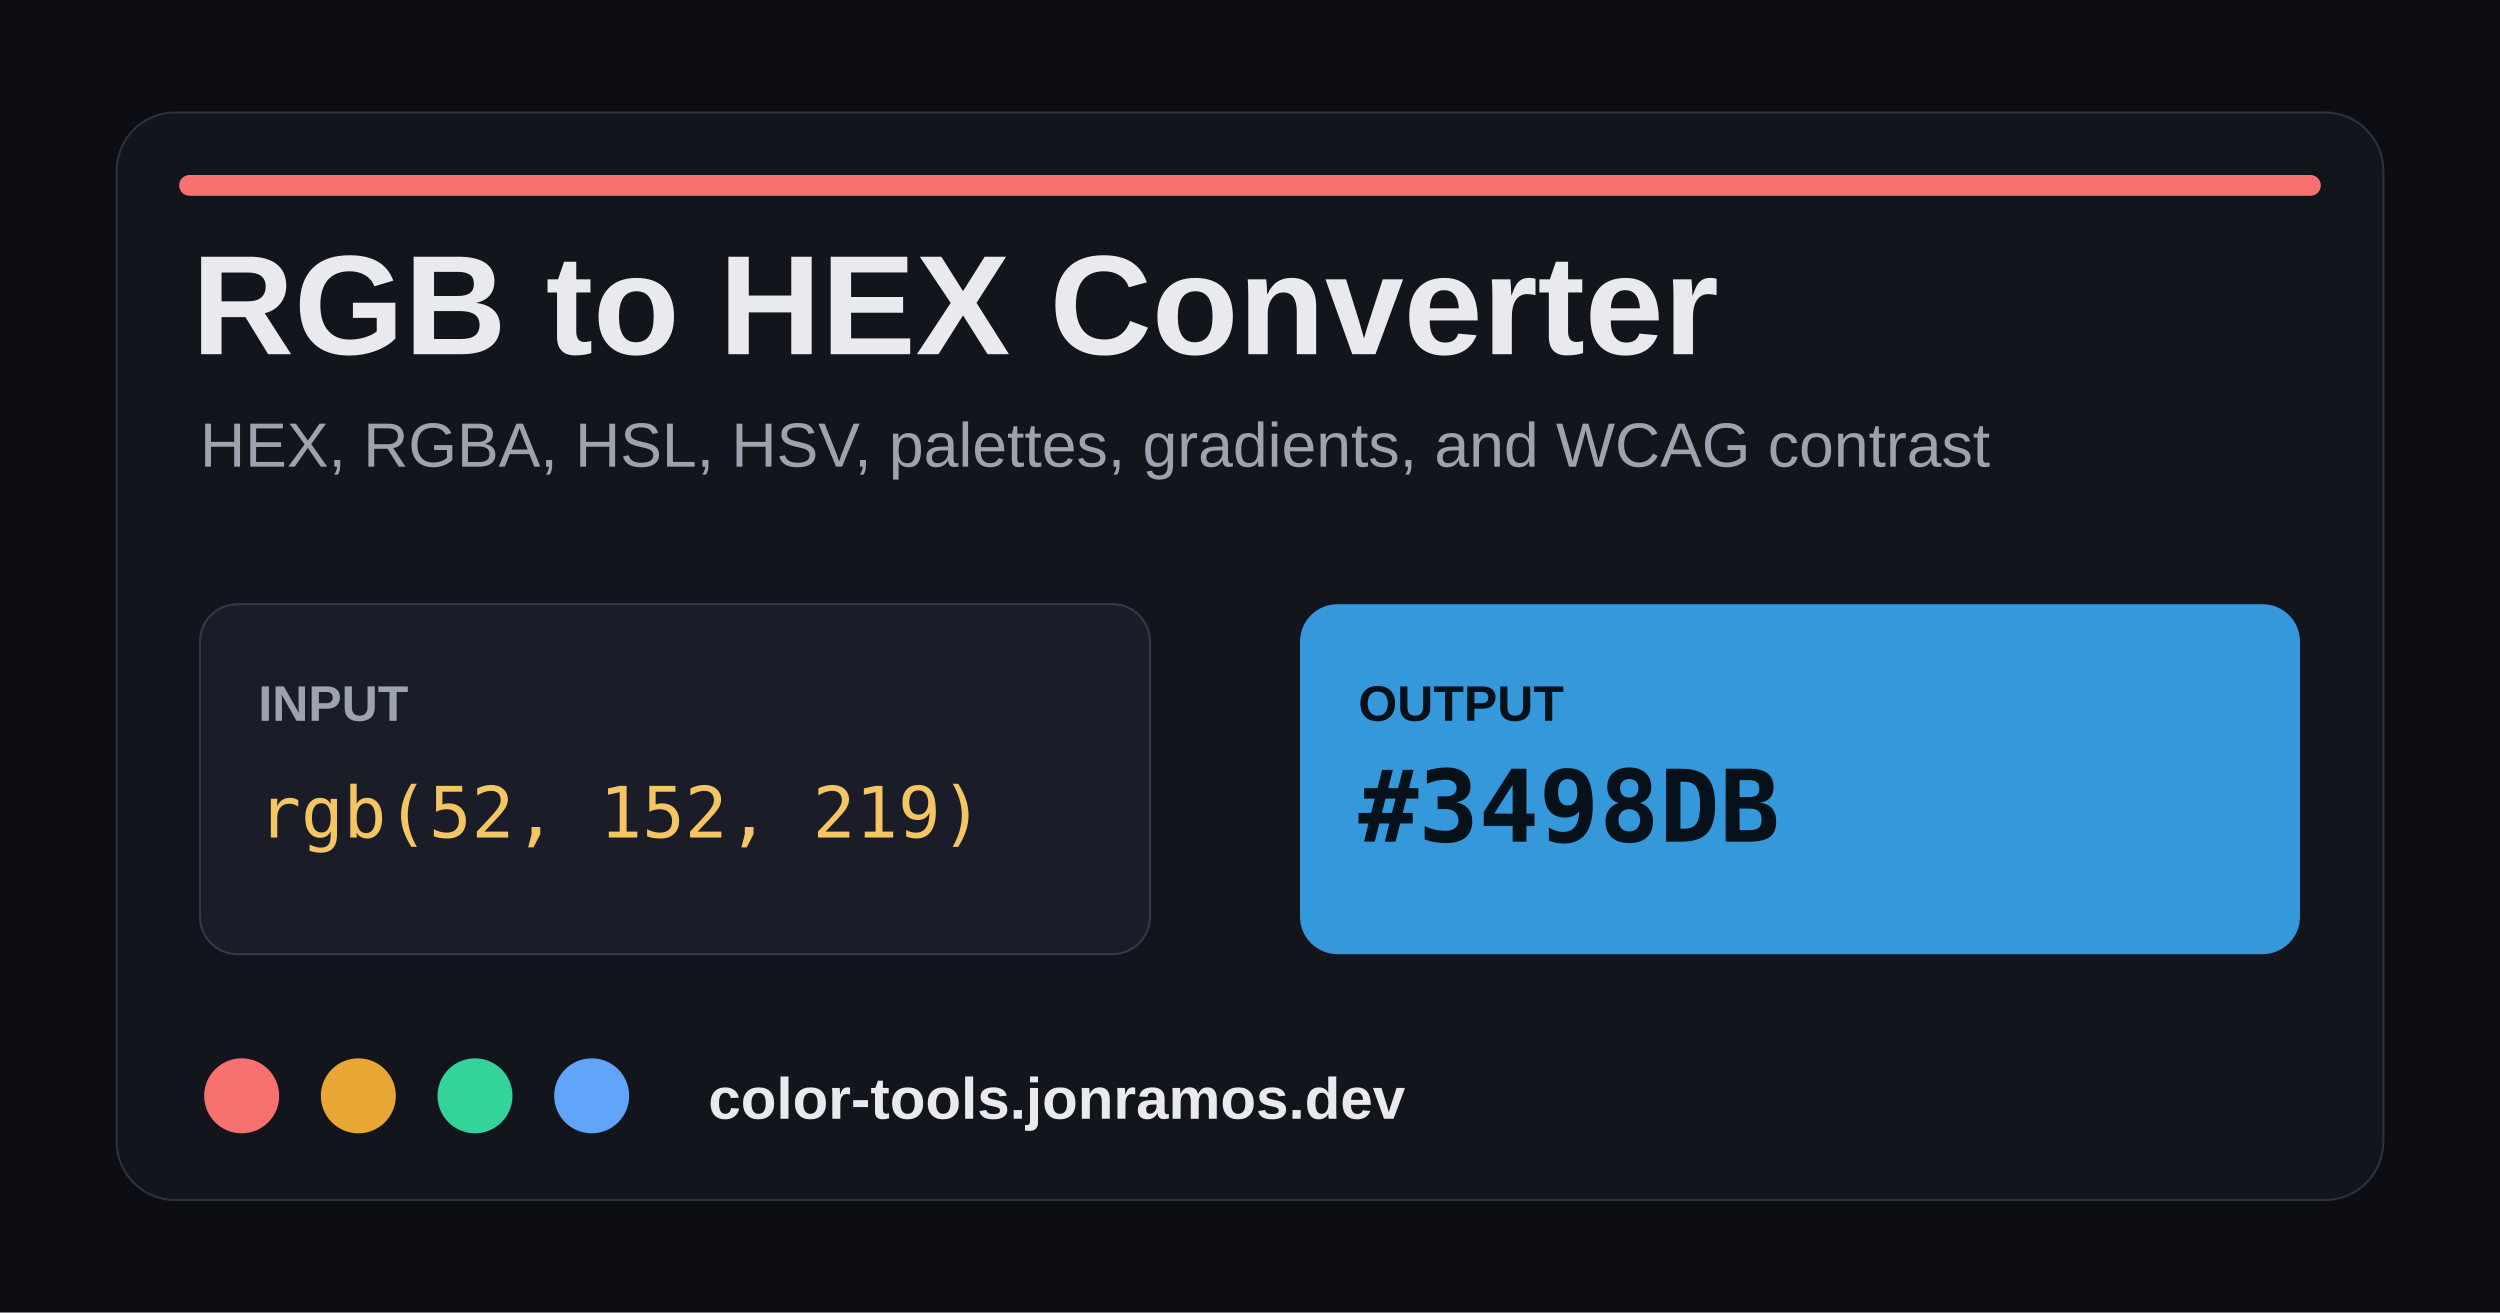
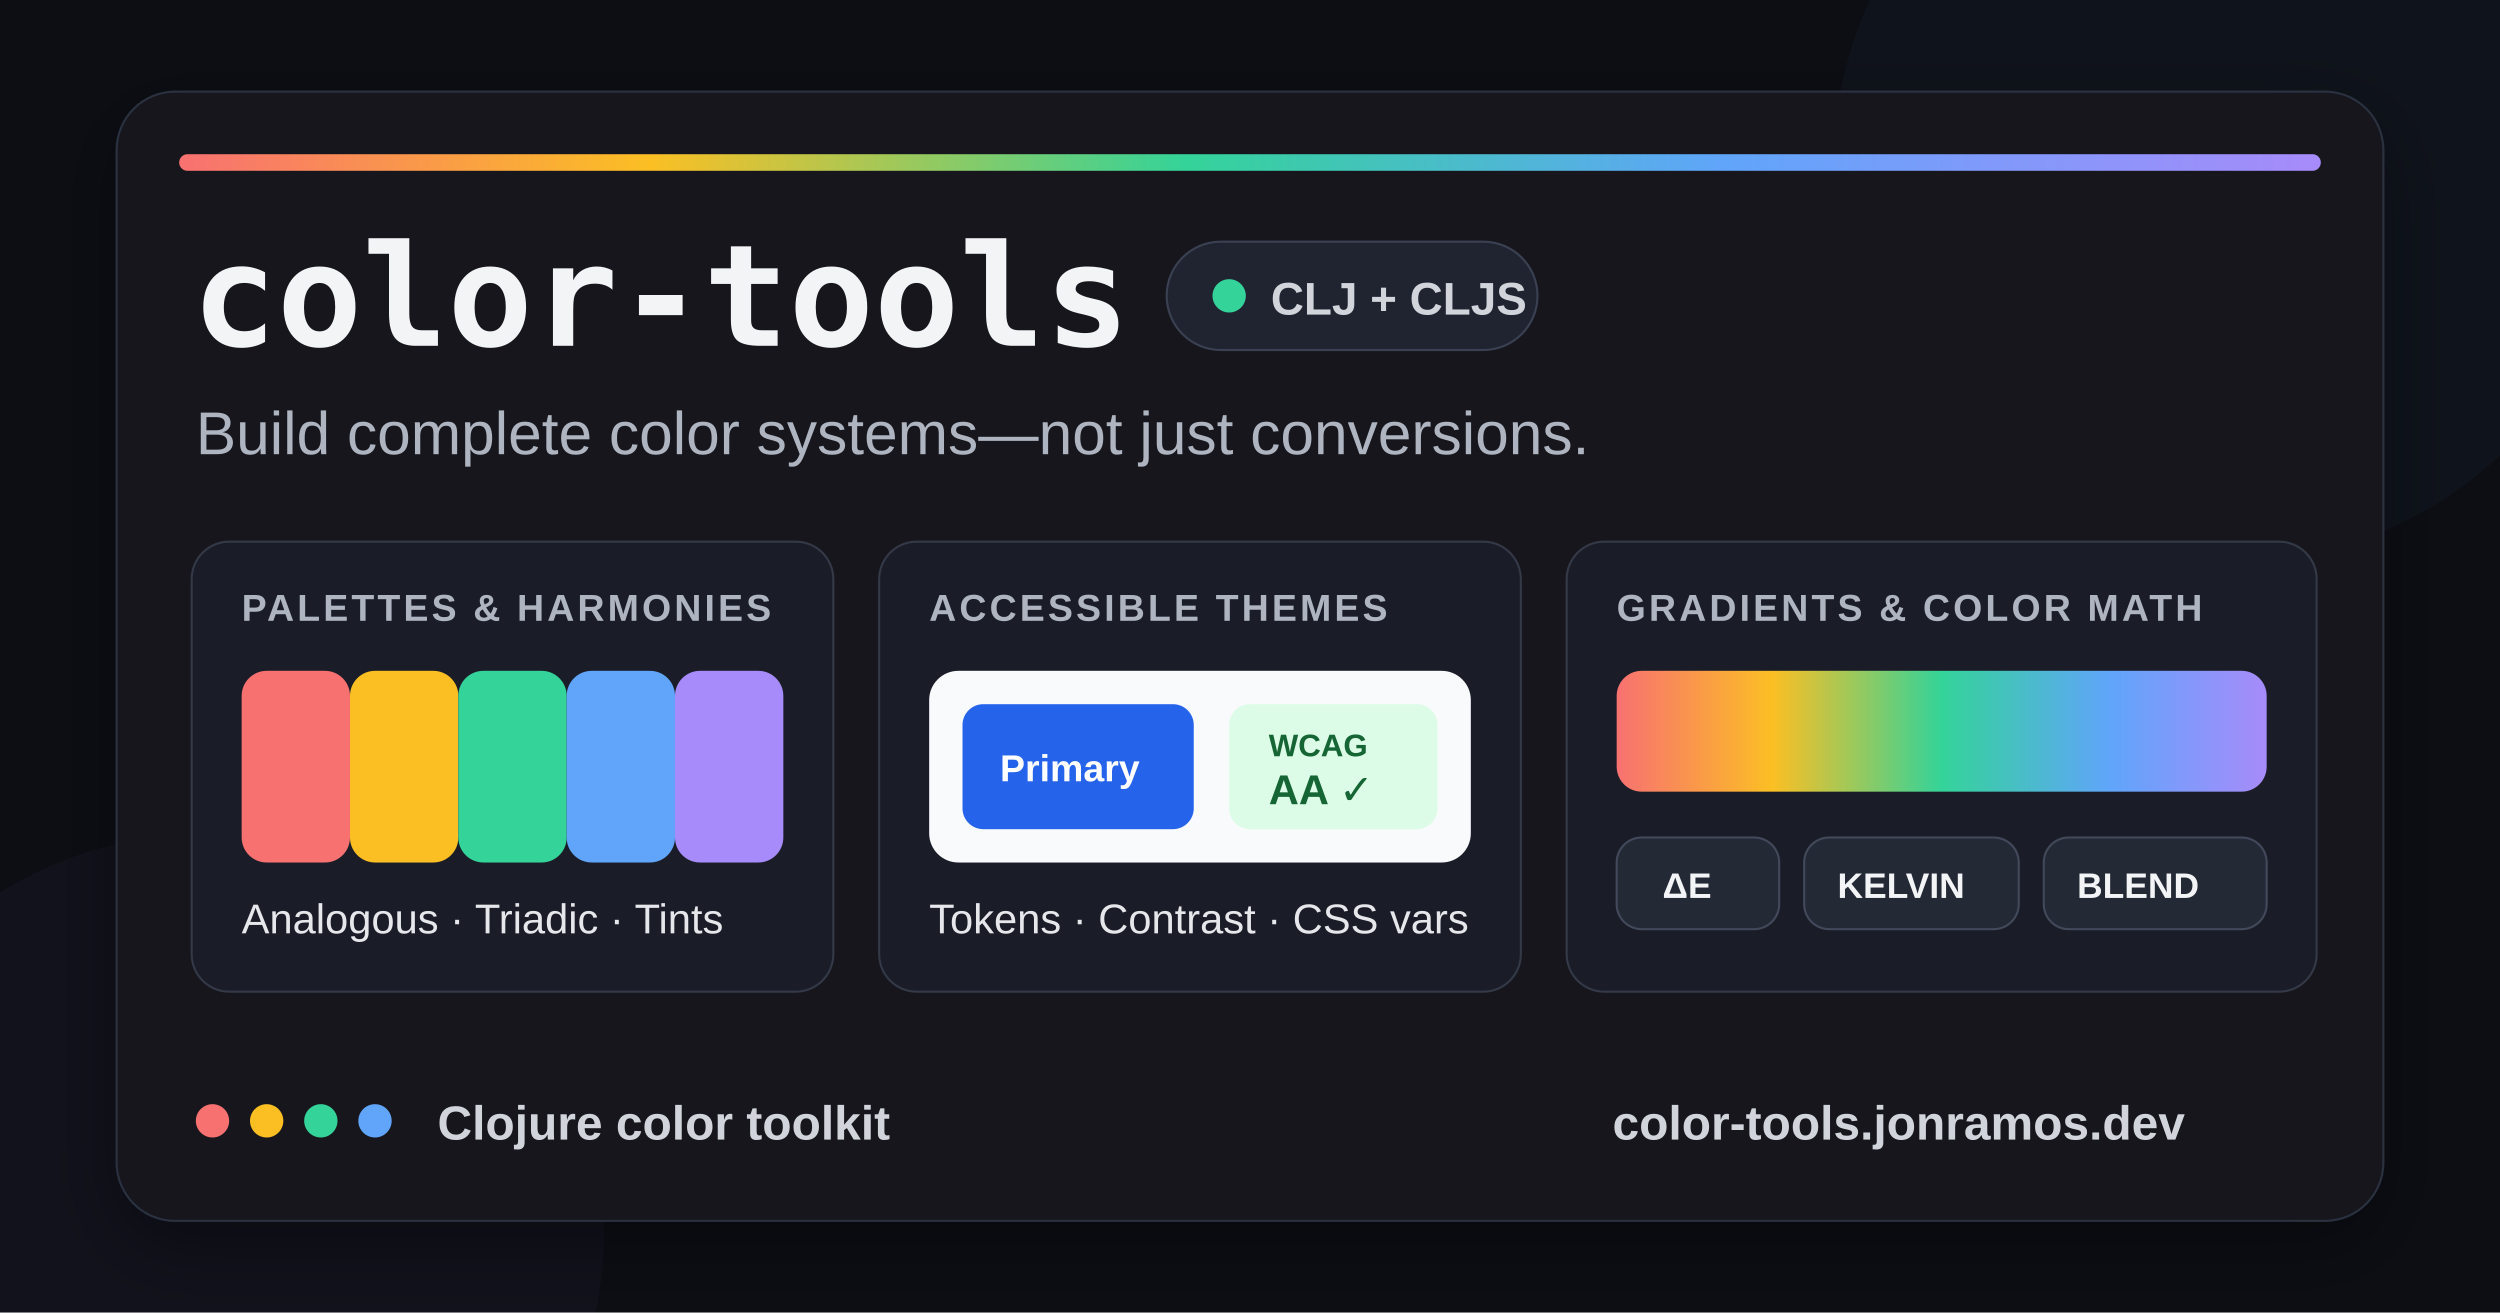
<svg xmlns="http://www.w3.org/2000/svg" width="1200" height="630" viewBox="0 0 1200 630" role="img" aria-labelledby="title desc">
  <defs>
-     <linearGradient id="accent" x1="80" x2="1120" y1="0" y2="0">
+     <linearGradient id="accent" x1="86" x2="1114" y1="78" y2="78" gradientUnits="userSpaceOnUse">
      <stop offset="0" stop-color="#f87171" />
-       <stop offset="0.2" stop-color="#e8a634" />
-       <stop offset="0.45" stop-color="#34d399" />
-       <stop offset="0.7" stop-color="#60a5fa" />
+       <stop offset="0.22" stop-color="#fbbf24" />
+       <stop offset="0.47" stop-color="#34d399" />
+       <stop offset="0.72" stop-color="#60a5fa" />
      <stop offset="1" stop-color="#a78bfa" />
    </linearGradient>
+     <linearGradient id="color-ramp" x1="0" x2="1" y1="0" y2="0">
+       <stop offset="0" stop-color="#f87171" />
+       <stop offset="0.24" stop-color="#fbbf24" />
+       <stop offset="0.5" stop-color="#34d399" />
+       <stop offset="0.76" stop-color="#60a5fa" />
+       <stop offset="1" stop-color="#a78bfa" />
+     </linearGradient>
+     <filter id="shadow" x="-10%" y="-10%" width="120%" height="130%">
+       <feDropShadow dx="0" dy="12" stdDeviation="18" flood-color="#000000" flood-opacity="0.34" />
+     </filter>
  </defs>
  <rect width="1200" height="630" fill="#0c0e14" />
-   <rect x="56" y="54" width="1088" height="522" rx="28" fill="#13151d" stroke="#2c3140" />
-   <rect x="86" y="84" width="1028" height="10" rx="5" fill="url(#accent)" />
-   <text x="92" y="170" fill="#e8eaed" font-family="Arial, sans-serif" font-size="68" font-weight="700">RGB to HEX Converter</text>
-   <text x="96" y="224" fill="#9ca3af" font-family="Arial, sans-serif" font-size="30">HEX, RGBA, HSL, HSV, palettes, gradients, and WCAG contrast</text>
-   <rect x="96" y="290" width="456" height="168" rx="18" fill="#1a1d28" stroke="#343947" />
-   <text x="124" y="346" fill="#9ca3af" font-family="Arial, sans-serif" font-size="24" font-weight="700">INPUT</text>
-   <text x="124" y="402" fill="#f5c563" font-family="Menlo, Consolas, monospace" font-size="34">rgb(52, 152, 219)</text>
-   <rect x="624" y="290" width="480" height="168" rx="18" fill="#3498db" />
-   <text x="652" y="346" fill="#06111a" font-family="Arial, sans-serif" font-size="24" font-weight="700">OUTPUT</text>
-   <text x="652" y="404" fill="#06111a" font-family="Menlo, Consolas, monospace" font-size="48" font-weight="700">#3498DB</text>
-   <g transform="translate(96 506)">
-     <circle cx="20" cy="20" r="18" fill="#f87171" />
-     <circle cx="76" cy="20" r="18" fill="#e8a634" />
-     <circle cx="132" cy="20" r="18" fill="#34d399" />
-     <circle cx="188" cy="20" r="18" fill="#60a5fa" />
-     <text x="244" y="31" fill="#e8eaed" font-family="Arial, sans-serif" font-size="28" font-weight="700">color-tools.jonramos.dev</text>
+   <circle cx="1070" cy="80" r="190" fill="#60a5fa" opacity="0.035" />
+   <circle cx="100" cy="590" r="190" fill="#a78bfa" opacity="0.035" />
+   <rect x="56" y="44" width="1088" height="542" rx="28" fill="#13151d" stroke="#2c3140" filter="url(#shadow)" />
+   <rect x="86" y="74" width="1028" height="8" rx="4" fill="url(#accent)" />
+   <text x="92" y="166" fill="#f3f4f6" font-family="Menlo, Consolas, monospace" font-size="68" font-weight="700">color-tools</text>
+   <rect x="560" y="116" width="178" height="52" rx="26" fill="#202431" stroke="#3a4152" />
+   <circle cx="590" cy="142" r="8" fill="#34d399" />
+   <text x="610" y="151" fill="#d1d5db" font-family="Arial, sans-serif" font-size="22" font-weight="700">CLJ + CLJS</text>
+   <text x="94" y="218" fill="#aeb4c0" font-family="Arial, sans-serif" font-size="29">
+     Build complete color systems—not just conversions.
+   </text>
+   <g transform="translate(92 260)">
+     <rect width="308" height="216" rx="18" fill="#1a1d28" stroke="#343947" />
+     <text x="24" y="38" fill="#aeb4c0" font-family="Arial, sans-serif" font-size="18" font-weight="700" letter-spacing="1.5">PALETTES &amp; HARMONIES</text>
+     <g transform="translate(24 62)">
+       <rect width="52" height="92" rx="12" fill="#f87171" />
+       <rect x="52" width="52" height="92" rx="12" fill="#fbbf24" />
+       <rect x="104" width="52" height="92" rx="12" fill="#34d399" />
+       <rect x="156" width="52" height="92" rx="12" fill="#60a5fa" />
+       <rect x="208" width="52" height="92" rx="12" fill="#a78bfa" />
+     </g>
+     <text x="24" y="188" fill="#e5e7eb" font-family="Arial, sans-serif" font-size="20">
+       Analogous · Triadic · Tints
+     </text>
+   </g>
+   <g transform="translate(422 260)">
+     <rect width="308" height="216" rx="18" fill="#1a1d28" stroke="#343947" />
+     <text x="24" y="38" fill="#aeb4c0" font-family="Arial, sans-serif" font-size="18" font-weight="700" letter-spacing="1.5">ACCESSIBLE THEMES</text>
+     <rect x="24" y="62" width="260" height="92" rx="14" fill="#f8fafc" />
+     <rect x="40" y="78" width="111" height="60" rx="10" fill="#2563eb" />
+     <text x="58" y="115" fill="#ffffff" font-family="Arial, sans-serif" font-size="18" font-weight="700">Primary</text>
+     <rect x="168" y="78" width="100" height="60" rx="10" fill="#dcfce7" />
+     <text x="187" y="103" fill="#166534" font-family="Arial, sans-serif" font-size="15" font-weight="700">WCAG</text>
+     <text x="187" y="126" fill="#166534" font-family="Arial, sans-serif" font-size="20" font-weight="700">AA  ✓</text>
+     <text x="24" y="188" fill="#e5e7eb" font-family="Arial, sans-serif" font-size="20">
+       Tokens · Contrast · CSS vars
+     </text>
+   </g>
+   <g transform="translate(752 260)">
+     <rect width="360" height="216" rx="18" fill="#1a1d28" stroke="#343947" />
+     <text x="24" y="38" fill="#aeb4c0" font-family="Arial, sans-serif" font-size="18" font-weight="700" letter-spacing="1.5">GRADIENTS &amp; COLOR MATH</text>
+     <rect x="24" y="62" width="312" height="58" rx="12" fill="url(#color-ramp)" />
+     <g transform="translate(24 142)" font-family="Arial, sans-serif" font-size="17" font-weight="700">
+       <rect width="78" height="44" rx="12" fill="#242936" stroke="#42495a" />
+       <text x="22" y="29" fill="#f3f4f6">ΔE</text>
+       <rect x="90" width="103" height="44" rx="12" fill="#242936" stroke="#42495a" />
+       <text x="106" y="29" fill="#f3f4f6">KELVIN</text>
+       <rect x="205" width="107" height="44" rx="12" fill="#242936" stroke="#42495a" />
+       <text x="221" y="29" fill="#f3f4f6">BLEND</text>
+     </g>
+   </g>
+   <g transform="translate(94 530)">
+     <circle cx="8" cy="8" r="8" fill="#f87171" />
+     <circle cx="34" cy="8" r="8" fill="#fbbf24" />
+     <circle cx="60" cy="8" r="8" fill="#34d399" />
+     <circle cx="86" cy="8" r="8" fill="#60a5fa" />
+     <text x="116" y="17" fill="#d1d5db" font-family="Arial, sans-serif" font-size="23" font-weight="700">Clojure color toolkit</text>
+     <text x="680" y="17" fill="#d1d5db" font-family="Arial, sans-serif" font-size="23" font-weight="700">color-tools.jonramos.dev</text>
  </g>
</svg>
